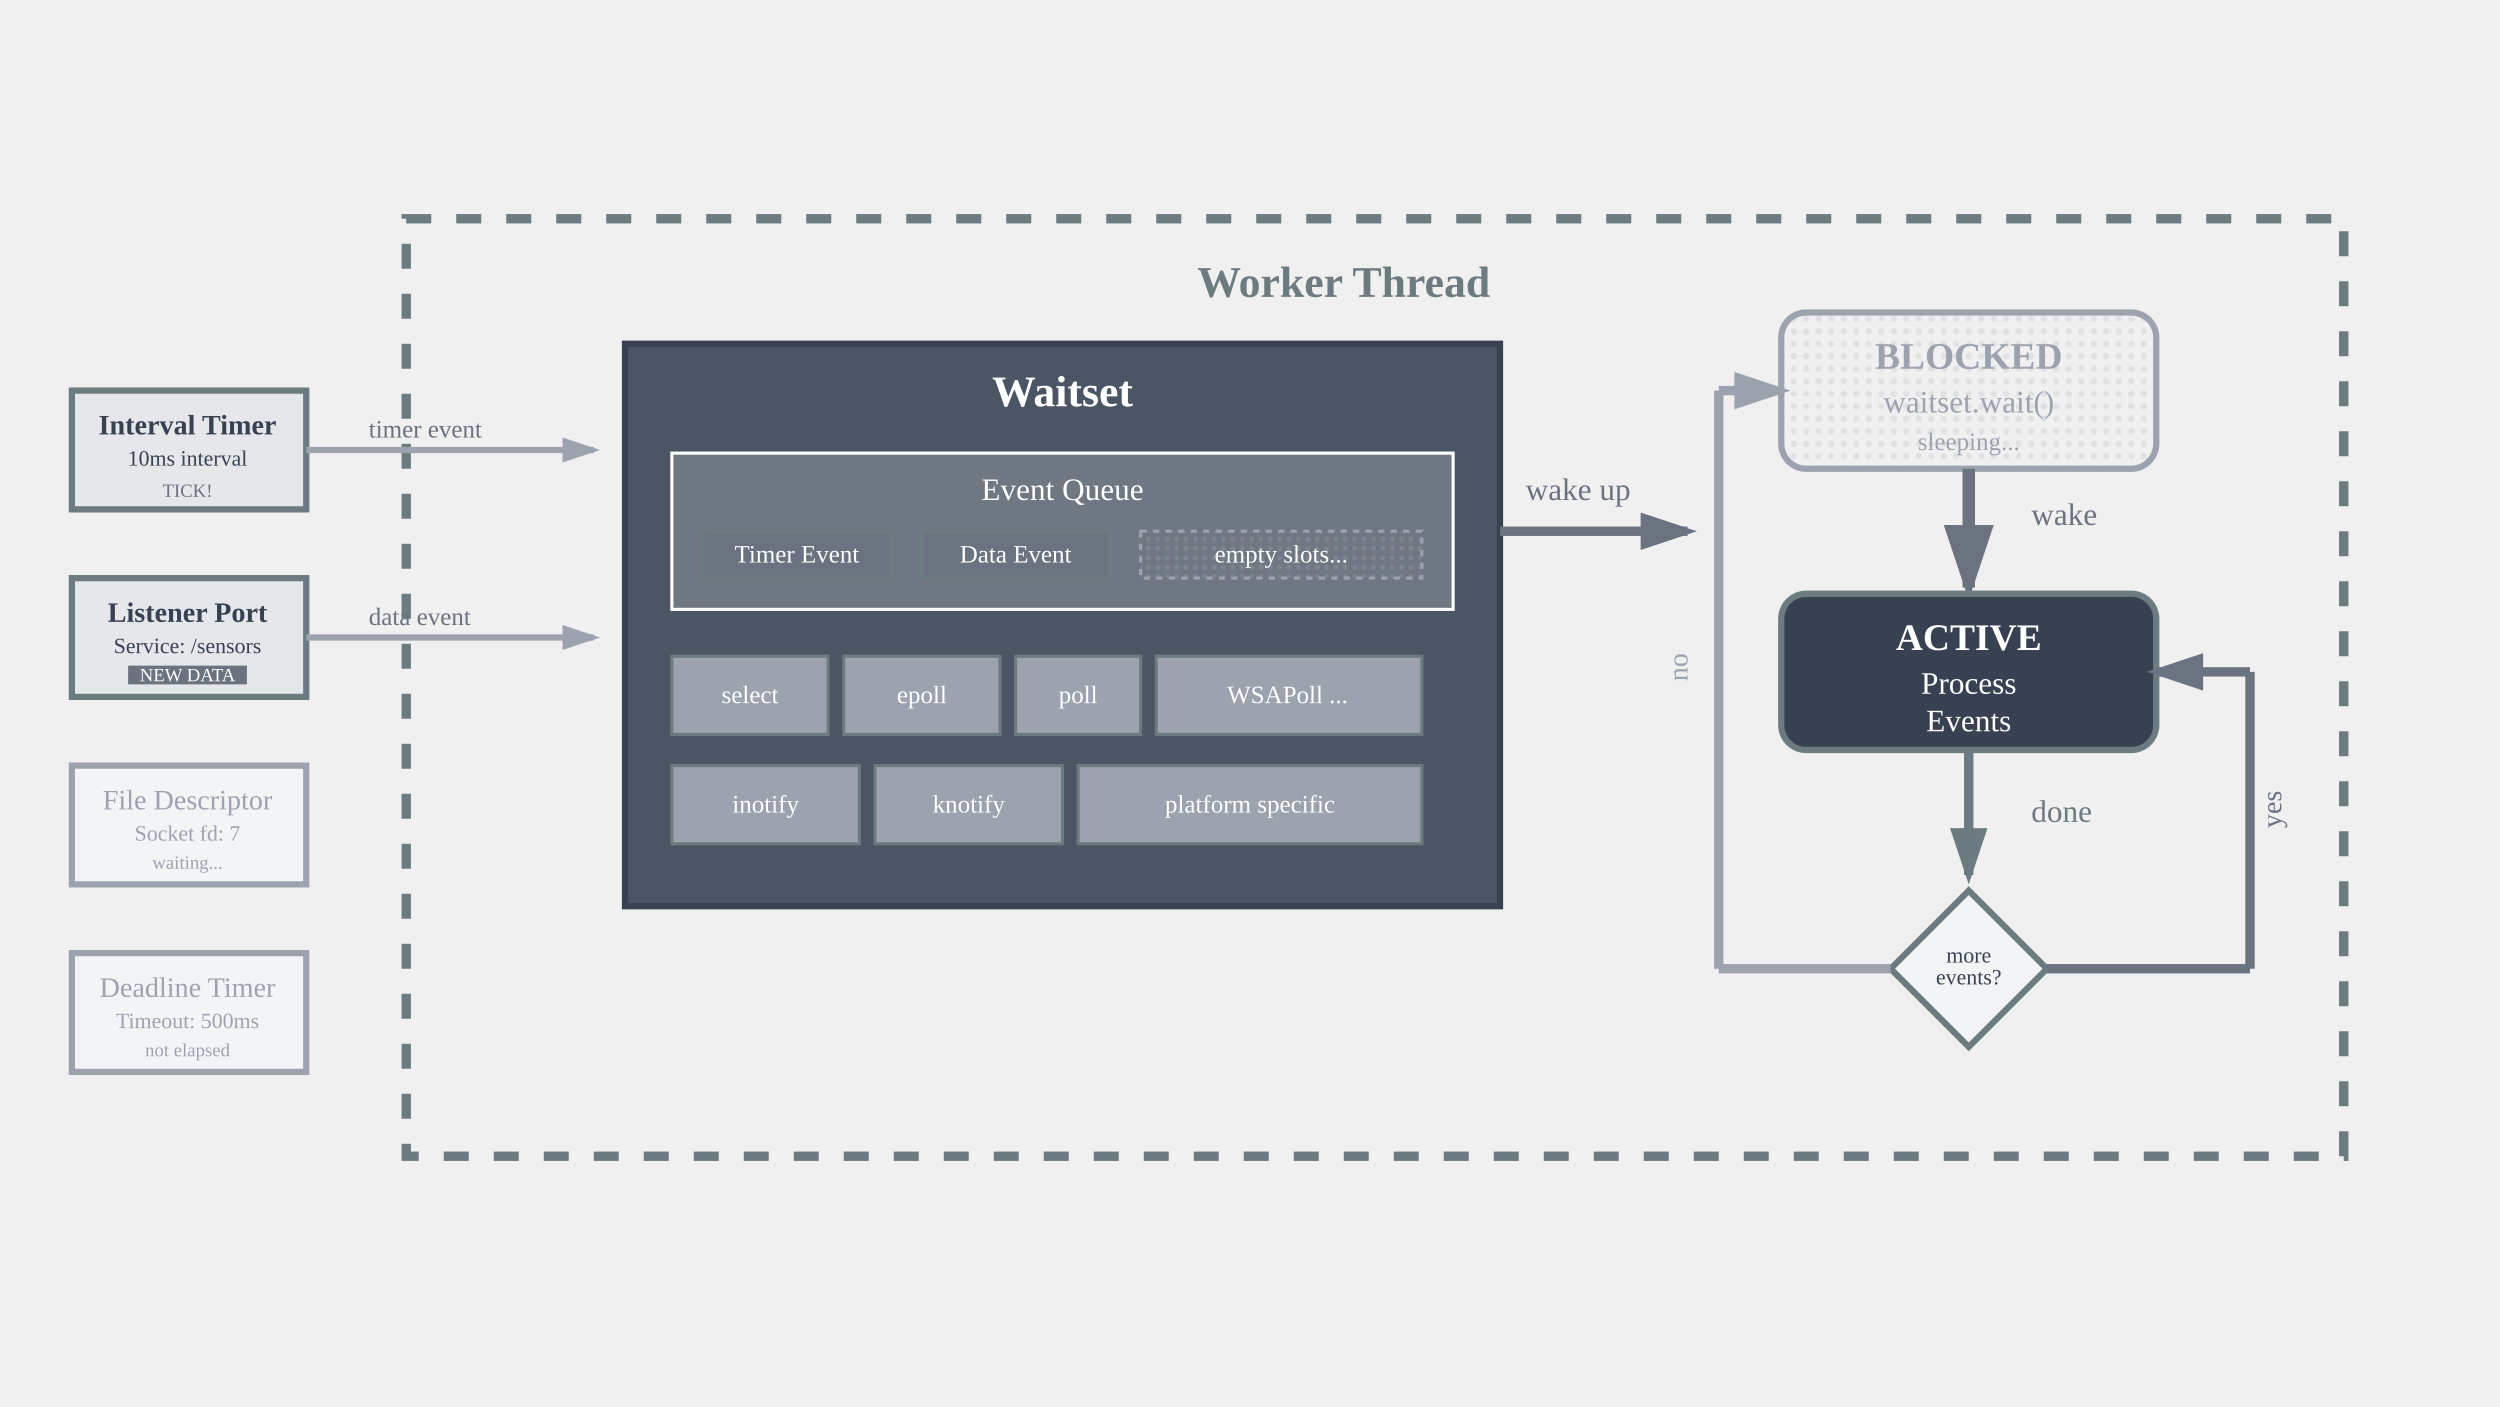
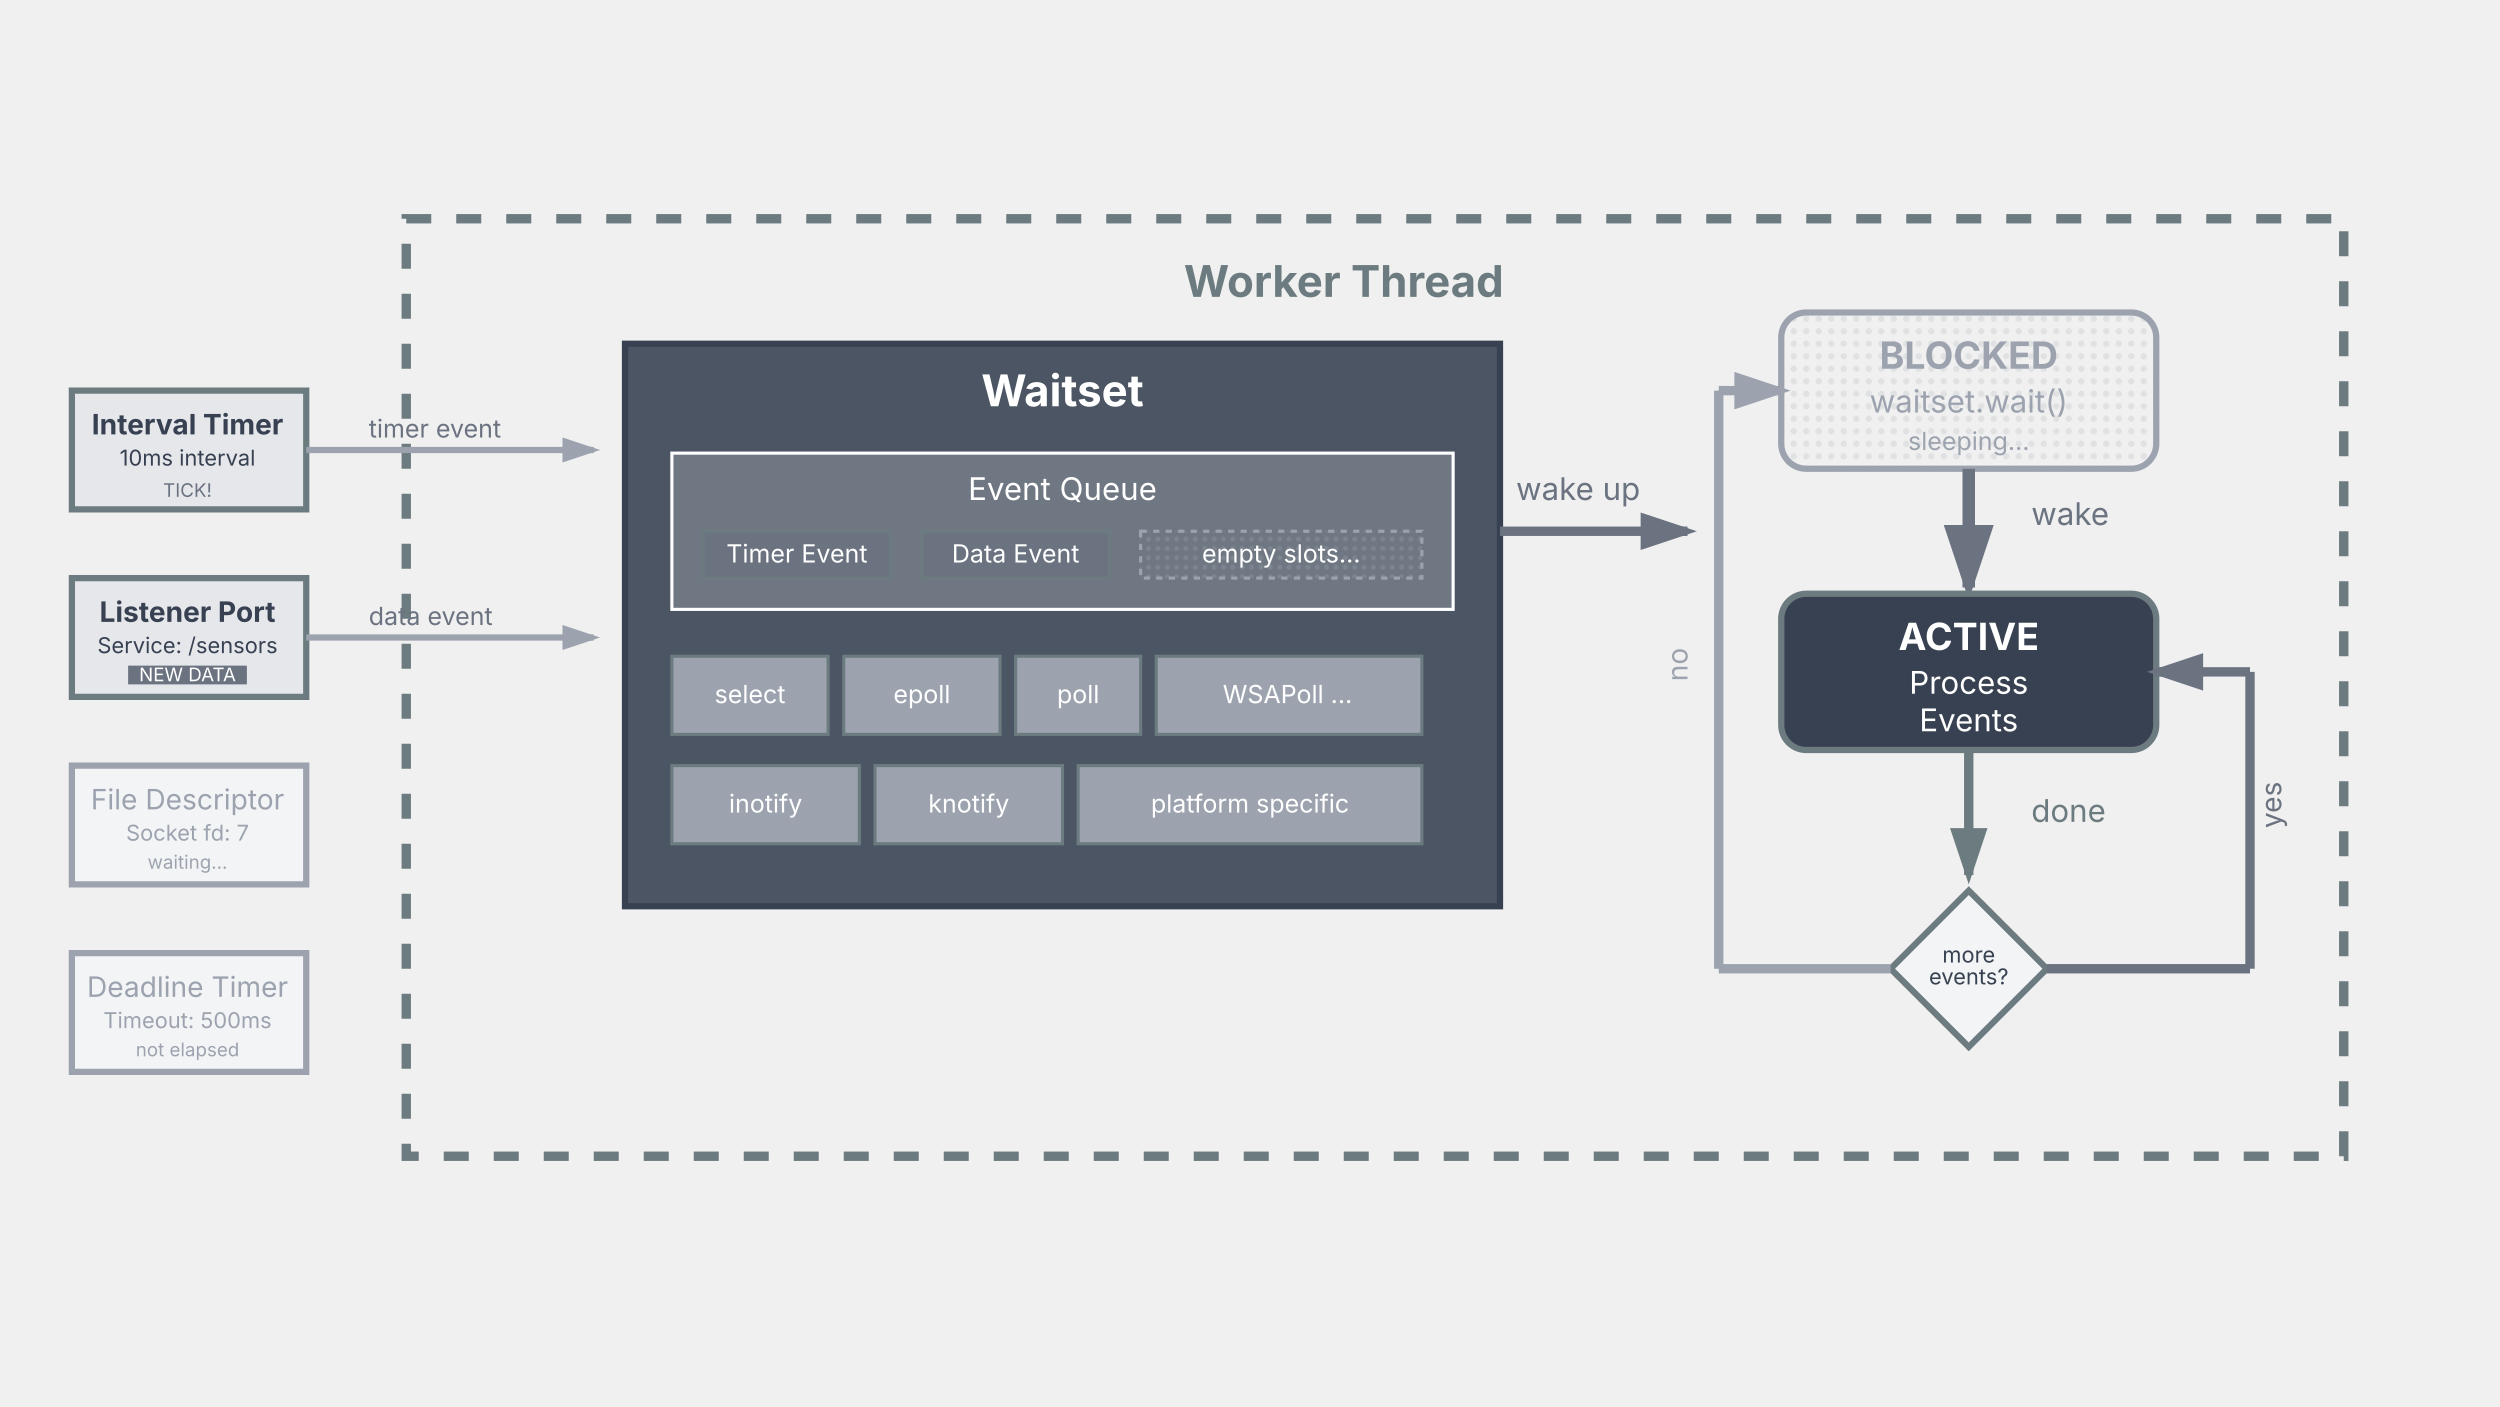
<svg xmlns="http://www.w3.org/2000/svg" viewBox="0 0 800 450">
  <defs>
+     <style>
+       .custom-fonts {
+         font-family: Inter, -apple-system, BlinkMacSystemFont, 'Segoe UI', Roboto, sans-serif;
+       }
+     </style>
    <marker id="arrowhead" markerWidth="6" markerHeight="4" refX="5" refY="2" orient="auto">
      <polygon points="0 0, 6 2, 0 4" fill="#6c7b7f" />
    </marker>
    <marker id="eventarrow" markerWidth="6" markerHeight="4" refX="5" refY="2" orient="auto">
      <polygon points="0 0, 6 2, 0 4" fill="#9ca3af" />
    </marker>
    <marker id="greenarrow" markerWidth="6" markerHeight="4" refX="5" refY="2" orient="auto">
      <polygon points="0 0, 6 2, 0 4" fill="#6b7280" />
    </marker>
    <pattern id="waitPattern" patternUnits="userSpaceOnUse" width="3" height="3">
      <circle cx="1.5" cy="1.5" r="0.8" fill="#9ca3af" opacity="0.3" />
    </pattern>
    <pattern id="sleepPattern" patternUnits="userSpaceOnUse" width="4" height="4">
      <circle cx="2" cy="2" r="1" fill="#9ca3af" opacity="0.2" />
    </pattern>
  </defs>
  <rect width="800" height="450" fill="transparent" />
  <rect x="23" y="125" width="75" height="38" fill="#e5e7eb" stroke="#6c7b7f" stroke-width="2" />
-   <text x="60" y="139" text-anchor="middle" font-size="9" font-weight="bold" fill="#374151">Interval Timer</text>
-   <text x="60" y="149" text-anchor="middle" font-size="7" fill="#374151">10ms interval</text>
-   <text x="60" y="159" text-anchor="middle" font-size="6" fill="#6b7280">TICK!</text>
+   <text x="60" y="139" text-anchor="middle" class="custom-fonts" font-size="9" font-weight="bold" fill="#374151">Interval Timer</text>
+   <text x="60" y="149" text-anchor="middle" class="custom-fonts" font-size="7" fill="#374151">10ms interval</text>
+   <text x="60" y="159" text-anchor="middle" class="custom-fonts" font-size="6" fill="#6b7280">TICK!</text>
  <rect x="23" y="185" width="75" height="38" fill="#e5e7eb" stroke="#6c7b7f" stroke-width="2" />
-   <text x="60" y="199" text-anchor="middle" font-size="9" font-weight="bold" fill="#374151">Listener Port</text>
-   <text x="60" y="209" text-anchor="middle" font-size="7" fill="#374151">Service: /sensors</text>
+   <text x="60" y="199" text-anchor="middle" class="custom-fonts" font-size="9" font-weight="bold" fill="#374151">Listener Port</text>
+   <text x="60" y="209" text-anchor="middle" class="custom-fonts" font-size="7" fill="#374151">Service: /sensors</text>
  <rect x="41" y="213" width="38" height="6" fill="#6b7280" />
-   <text x="60" y="218" text-anchor="middle" font-size="6" fill="white">NEW DATA</text>
+   <text x="60" y="218" text-anchor="middle" class="custom-fonts" font-size="6" fill="white">NEW DATA</text>
  <rect x="23" y="245" width="75" height="38" fill="#f3f4f6" stroke="#9ca3af" stroke-width="2" />
-   <text x="60" y="259" text-anchor="middle" font-size="9" fill="#9ca3af">File Descriptor</text>
-   <text x="60" y="269" text-anchor="middle" font-size="7" fill="#9ca3af">Socket fd: 7</text>
-   <text x="60" y="278" text-anchor="middle" font-size="6" fill="#9ca3af">waiting...</text>
+   <text x="60" y="259" text-anchor="middle" class="custom-fonts" font-size="9" fill="#9ca3af">File Descriptor</text>
+   <text x="60" y="269" text-anchor="middle" class="custom-fonts" font-size="7" fill="#9ca3af">Socket fd: 7</text>
+   <text x="60" y="278" text-anchor="middle" class="custom-fonts" font-size="6" fill="#9ca3af">waiting...</text>
  <rect x="23" y="305" width="75" height="38" fill="#f3f4f6" stroke="#9ca3af" stroke-width="2" />
-   <text x="60" y="319" text-anchor="middle" font-size="9" fill="#9ca3af">Deadline Timer</text>
-   <text x="60" y="329" text-anchor="middle" font-size="7" fill="#9ca3af">Timeout: 500ms</text>
-   <text x="60" y="338" text-anchor="middle" font-size="6" fill="#9ca3af">not elapsed</text>
+   <text x="60" y="319" text-anchor="middle" class="custom-fonts" font-size="9" fill="#9ca3af">Deadline Timer</text>
+   <text x="60" y="329" text-anchor="middle" class="custom-fonts" font-size="7" fill="#9ca3af">Timeout: 500ms</text>
+   <text x="60" y="338" text-anchor="middle" class="custom-fonts" font-size="6" fill="#9ca3af">not elapsed</text>
  <rect x="130" y="70" width="620" height="300" fill="none" stroke="#6c7b7f" stroke-width="3" stroke-dasharray="8,8" />
-   <text x="430" y="95" text-anchor="middle" font-size="14" font-weight="bold" fill="#6c7b7f">Worker Thread</text>
+   <text x="430" y="95" text-anchor="middle" class="custom-fonts" font-size="14" font-weight="bold" fill="#6c7b7f">Worker Thread</text>
  <rect x="200" y="110" width="280" height="180" fill="#4b5563" stroke="#374151" stroke-width="2" />
-   <text x="340" y="130" text-anchor="middle" font-size="14" font-weight="bold" fill="white">Waitset</text>
+   <text x="340" y="130" text-anchor="middle" class="custom-fonts" font-size="14" font-weight="bold" fill="white">Waitset</text>
  <rect x="215" y="145" width="250" height="50" fill="rgba(255,255,255,0.2)" stroke="white" stroke-width="1" />
-   <text x="340" y="160" text-anchor="middle" font-size="10" fill="white">Event Queue</text>
+   <text x="340" y="160" text-anchor="middle" class="custom-fonts" font-size="10" fill="white">Event Queue</text>
  <rect x="225" y="170" width="60" height="15" fill="#6b7280" stroke="#6c7b7f" stroke-width="1" />
-   <text x="255" y="180" text-anchor="middle" font-size="8" fill="white">Timer Event</text>
+   <text x="255" y="180" text-anchor="middle" class="custom-fonts" font-size="8" fill="white">Timer Event</text>
  <rect x="295" y="170" width="60" height="15" fill="#6b7280" stroke="#6c7b7f" stroke-width="1" />
-   <text x="325" y="180" text-anchor="middle" font-size="8" fill="white">Data Event</text>
+   <text x="325" y="180" text-anchor="middle" class="custom-fonts" font-size="8" fill="white">Data Event</text>
  <rect x="365" y="170" width="90" height="15" fill="url(#waitPattern)" stroke="#9ca3af" stroke-width="1" stroke-dasharray="2,2" />
-   <text x="410" y="180" text-anchor="middle" font-size="8" fill="white">empty slots...</text>
+   <text x="410" y="180" text-anchor="middle" class="custom-fonts" font-size="8" fill="white">empty slots...</text>
  <rect x="215" y="210" width="50" height="25" fill="#9ca3af" stroke="#6c7b7f" />
-   <text x="240" y="225" text-anchor="middle" font-size="8" fill="white">select</text>
+   <text x="240" y="225" text-anchor="middle" class="custom-fonts" font-size="8" fill="white">select</text>
  <rect x="270" y="210" width="50" height="25" fill="#9ca3af" stroke="#6c7b7f" />
-   <text x="295" y="225" text-anchor="middle" font-size="8" fill="white">epoll</text>
+   <text x="295" y="225" text-anchor="middle" class="custom-fonts" font-size="8" fill="white">epoll</text>
  <rect x="325" y="210" width="40" height="25" fill="#9ca3af" stroke="#6c7b7f" />
-   <text x="345" y="225" text-anchor="middle" font-size="8" fill="white">poll</text>
+   <text x="345" y="225" text-anchor="middle" class="custom-fonts" font-size="8" fill="white">poll</text>
  <rect x="370" y="210" width="85" height="25" fill="#9ca3af" stroke="#6c7b7f" />
-   <text x="412" y="225" text-anchor="middle" font-size="8" fill="white">WSAPoll ...</text>
+   <text x="412" y="225" text-anchor="middle" class="custom-fonts" font-size="8" fill="white">WSAPoll ...</text>
  <rect x="215" y="245" width="60" height="25" fill="#9ca3af" stroke="#6c7b7f" />
-   <text x="245" y="260" text-anchor="middle" font-size="8" fill="white">inotify</text>
+   <text x="245" y="260" text-anchor="middle" class="custom-fonts" font-size="8" fill="white">inotify</text>
  <rect x="280" y="245" width="60" height="25" fill="#9ca3af" stroke="#6c7b7f" />
-   <text x="310" y="260" text-anchor="middle" font-size="8" fill="white">knotify</text>
+   <text x="310" y="260" text-anchor="middle" class="custom-fonts" font-size="8" fill="white">knotify</text>
  <rect x="345" y="245" width="110" height="25" fill="#9ca3af" stroke="#6c7b7f" />
-   <text x="400" y="260" text-anchor="middle" font-size="8" fill="white">platform specific</text>
+   <text x="400" y="260" text-anchor="middle" class="custom-fonts" font-size="8" fill="white">platform specific</text>
  <rect x="570" y="100" width="120" height="50" fill="url(#sleepPattern)" stroke="#9ca3af" stroke-width="2" rx="8" />
-   <text x="630" y="118" text-anchor="middle" font-size="12" font-weight="bold" fill="#9ca3af">BLOCKED</text>
-   <text x="630" y="132" text-anchor="middle" font-size="10" fill="#9ca3af">waitset.wait()</text>
-   <text x="630" y="144" text-anchor="middle" font-size="8" fill="#9ca3af">sleeping...</text>
+   <text x="630" y="118" text-anchor="middle" class="custom-fonts" font-size="12" font-weight="bold" fill="#9ca3af">BLOCKED</text>
+   <text x="630" y="132" text-anchor="middle" class="custom-fonts" font-size="10" fill="#9ca3af">waitset.wait()</text>
+   <text x="630" y="144" text-anchor="middle" class="custom-fonts" font-size="8" fill="#9ca3af">sleeping...</text>
  <line x1="630" y1="150" x2="630" y2="188" stroke="#6b7280" stroke-width="4" marker-end="url(#greenarrow)" />
-   <text x="650" y="168" font-size="10" fill="#6b7280">wake</text>
+   <text x="650" y="168" font-size="10" class="custom-fonts" fill="#6b7280">wake</text>
  <rect x="570" y="190" width="120" height="50" fill="#374151" stroke="#6c7b7f" stroke-width="2" rx="8" />
-   <text x="630" y="208" text-anchor="middle" font-size="12" font-weight="bold" fill="white">ACTIVE</text>
-   <text x="630" y="222" text-anchor="middle" font-size="10" fill="white">Process</text>
-   <text x="630" y="234" text-anchor="middle" font-size="10" fill="white">Events</text>
+   <text x="630" y="208" text-anchor="middle" class="custom-fonts" font-size="12" font-weight="bold" fill="white">ACTIVE</text>
+   <text x="630" y="222" text-anchor="middle" class="custom-fonts" font-size="10" fill="white">Process</text>
+   <text x="630" y="234" text-anchor="middle" class="custom-fonts" font-size="10" fill="white">Events</text>
  <line x1="630" y1="240" x2="630" y2="280" stroke="#6c7b7f" stroke-width="3" marker-end="url(#arrowhead)" />
-   <text x="650" y="263" font-size="10" fill="#6c7b7f">done</text>
+   <text x="650" y="263" font-size="10" class="custom-fonts" fill="#6c7b7f">done</text>
  <polygon points="630,285 655,310 630,335 605,310" fill="#f3f4f6" stroke="#6c7b7f" stroke-width="2" />
-   <text x="630" y="308" text-anchor="middle" font-size="7" fill="#374151">more</text>
-   <text x="630" y="315" text-anchor="middle" font-size="7" fill="#374151">events?</text>
+   <text x="630" y="308" text-anchor="middle" class="custom-fonts" font-size="7" fill="#374151">more</text>
+   <text x="630" y="315" text-anchor="middle" class="custom-fonts" font-size="7" fill="#374151">events?</text>
  <line x1="655" y1="310" x2="720" y2="310" stroke="#6b7280" stroke-width="3" />
  <line x1="720" y1="310" x2="720" y2="215" stroke="#6b7280" stroke-width="3" />
  <line x1="720" y1="215" x2="690" y2="215" stroke="#6b7280" stroke-width="3" marker-end="url(#greenarrow)" />
-   <text x="630" y="365" font-size="9" fill="#6b7280" transform="rotate(-90 630 265)">yes</text>
+   <text x="630" y="365" font-size="9" class="custom-fonts" fill="#6b7280" transform="rotate(-90 630 265)">yes</text>
  <line x1="605" y1="310" x2="550" y2="310" stroke="#9ca3af" stroke-width="3" />
  <line x1="550" y1="310" x2="550" y2="125" stroke="#9ca3af" stroke-width="3" />
  <line x1="550" y1="125" x2="570" y2="125" stroke="#9ca3af" stroke-width="3" marker-end="url(#eventarrow)" />
-   <text x="540" y="218" font-size="9" fill="#9ca3af" transform="rotate(-90 540 218)">no</text>
+   <text x="540" y="218" font-size="9" class="custom-fonts" fill="#9ca3af" transform="rotate(-90 540 218)">no</text>
  <line x1="480" y1="170" x2="540" y2="170" stroke="#6b7280" stroke-width="3" marker-end="url(#greenarrow)" />
-   <text x="505" y="160" text-anchor="middle" font-size="10" fill="#6b7280">wake up</text>
+   <text x="505" y="160" text-anchor="middle" class="custom-fonts" font-size="10" fill="#6b7280">wake up</text>
  <line x1="98" y1="144" x2="190" y2="144" stroke="#9ca3af" stroke-width="2" marker-end="url(#eventarrow)" />
-   <text x="118" y="140" font-size="8" fill="#6b7280">timer event</text>
+   <text x="118" y="140" font-size="8" class="custom-fonts" fill="#6b7280">timer event</text>
  <line x1="98" y1="204" x2="190" y2="204" stroke="#9ca3af" stroke-width="2" marker-end="url(#eventarrow)" />
-   <text x="118" y="200" font-size="8" fill="#6b7280">data event</text>
+   <text x="118" y="200" font-size="8" class="custom-fonts" fill="#6b7280">data event</text>
</svg>
